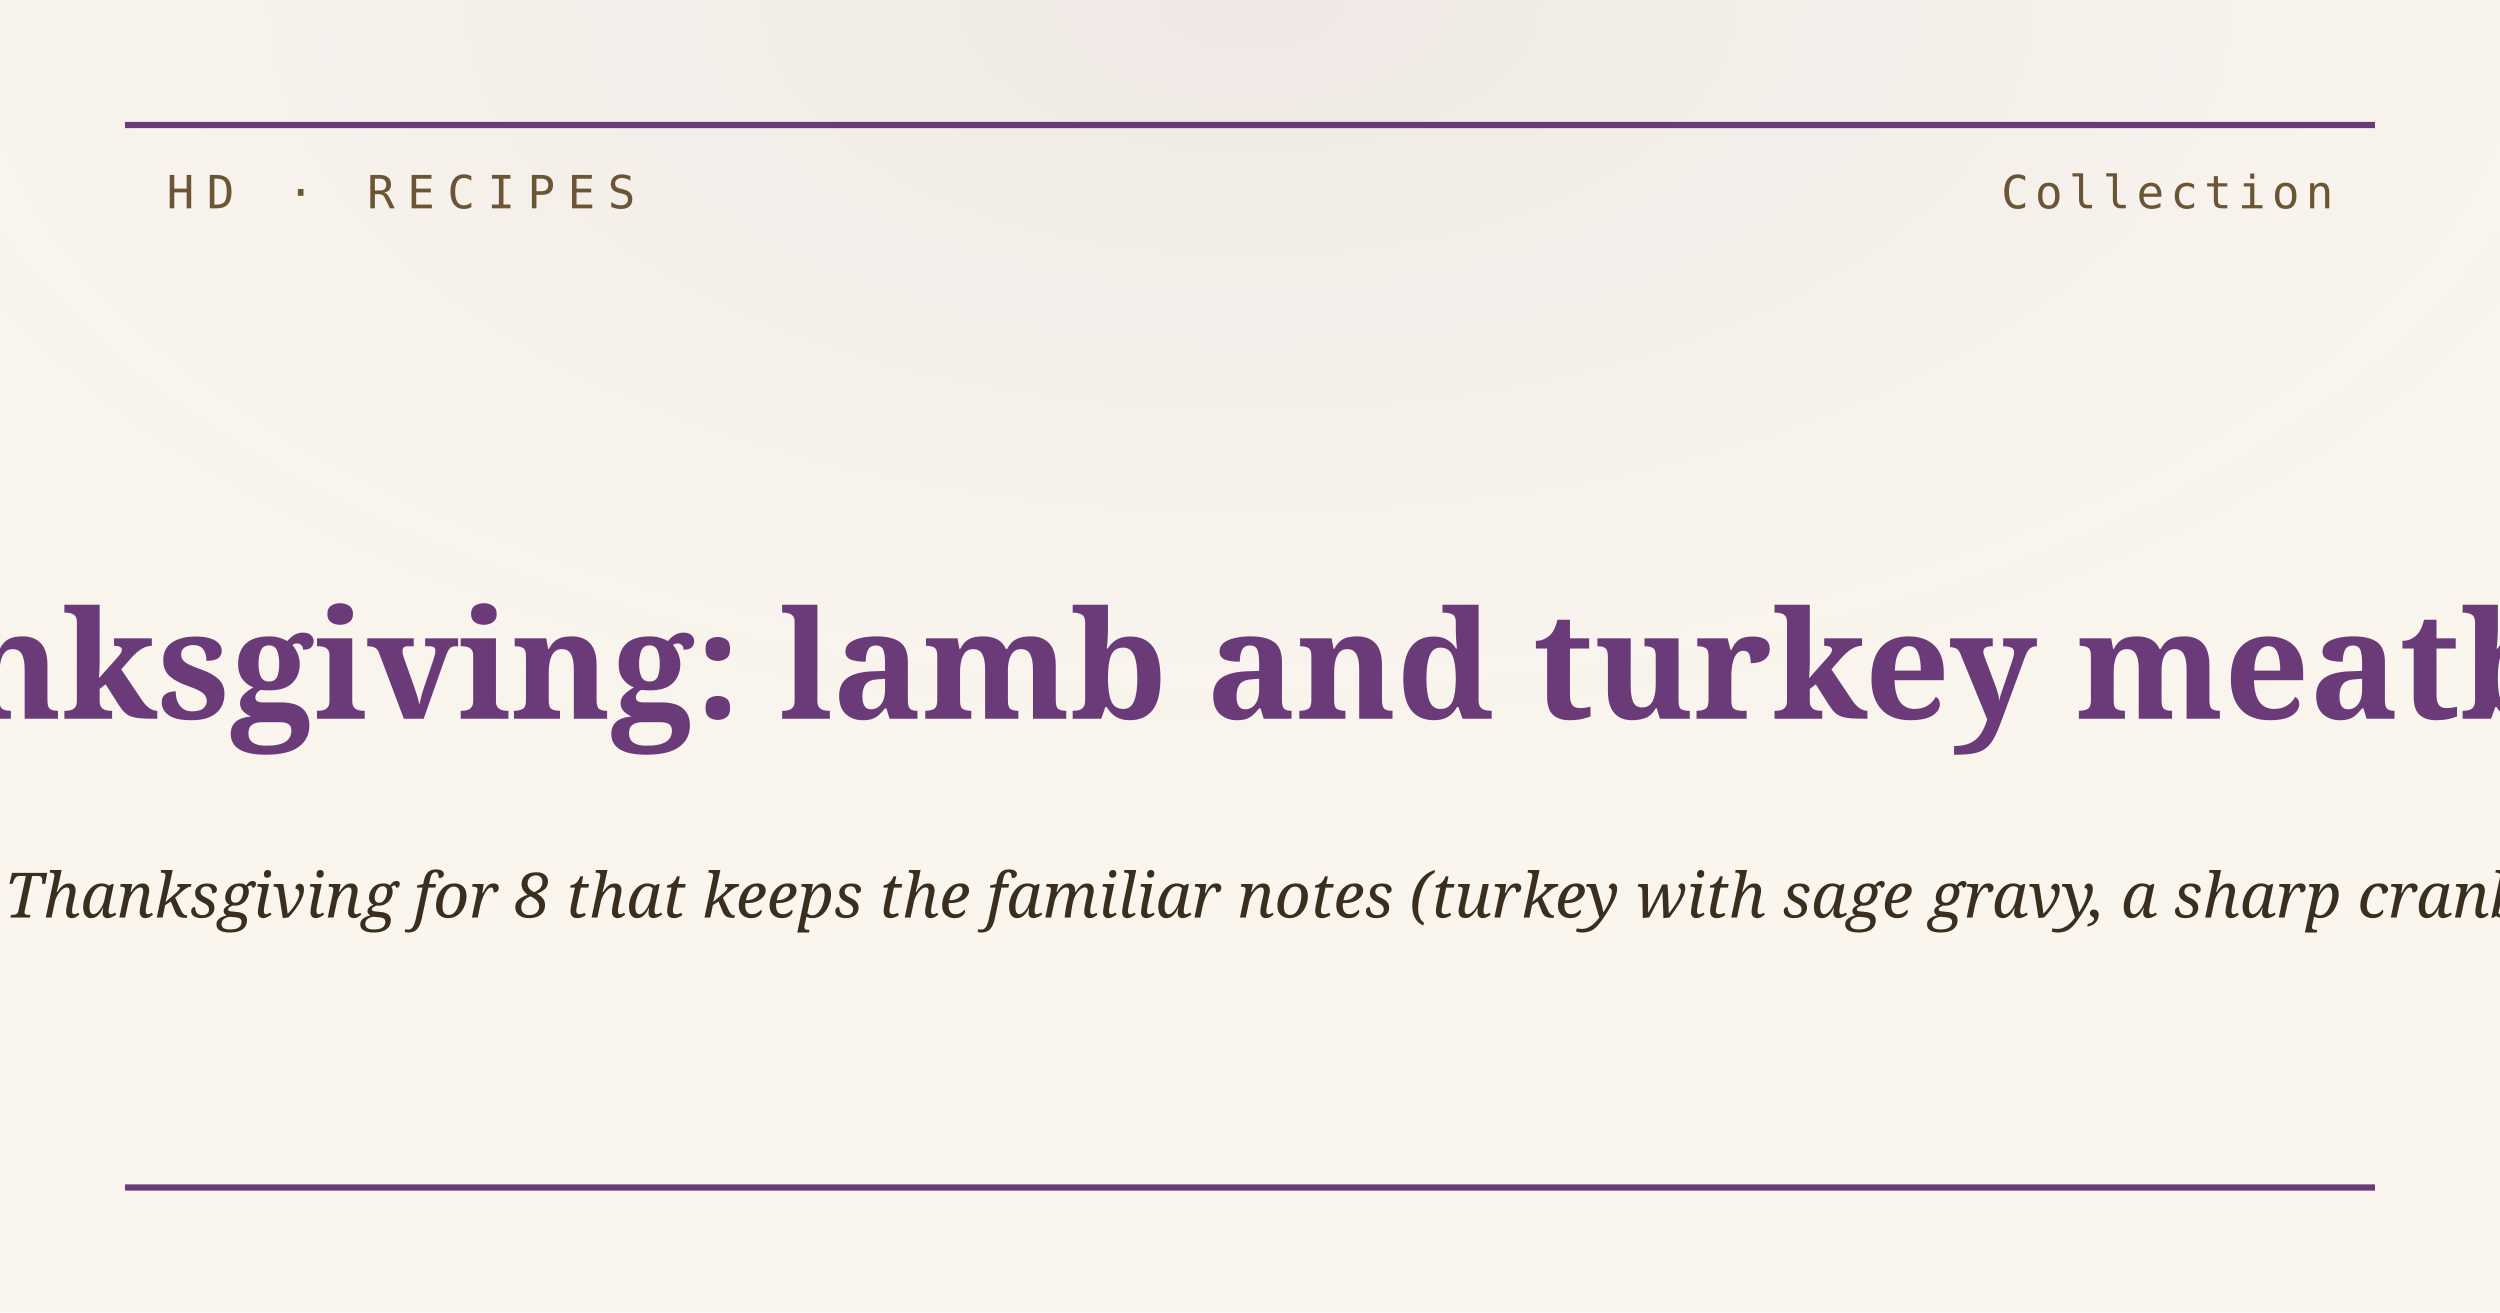
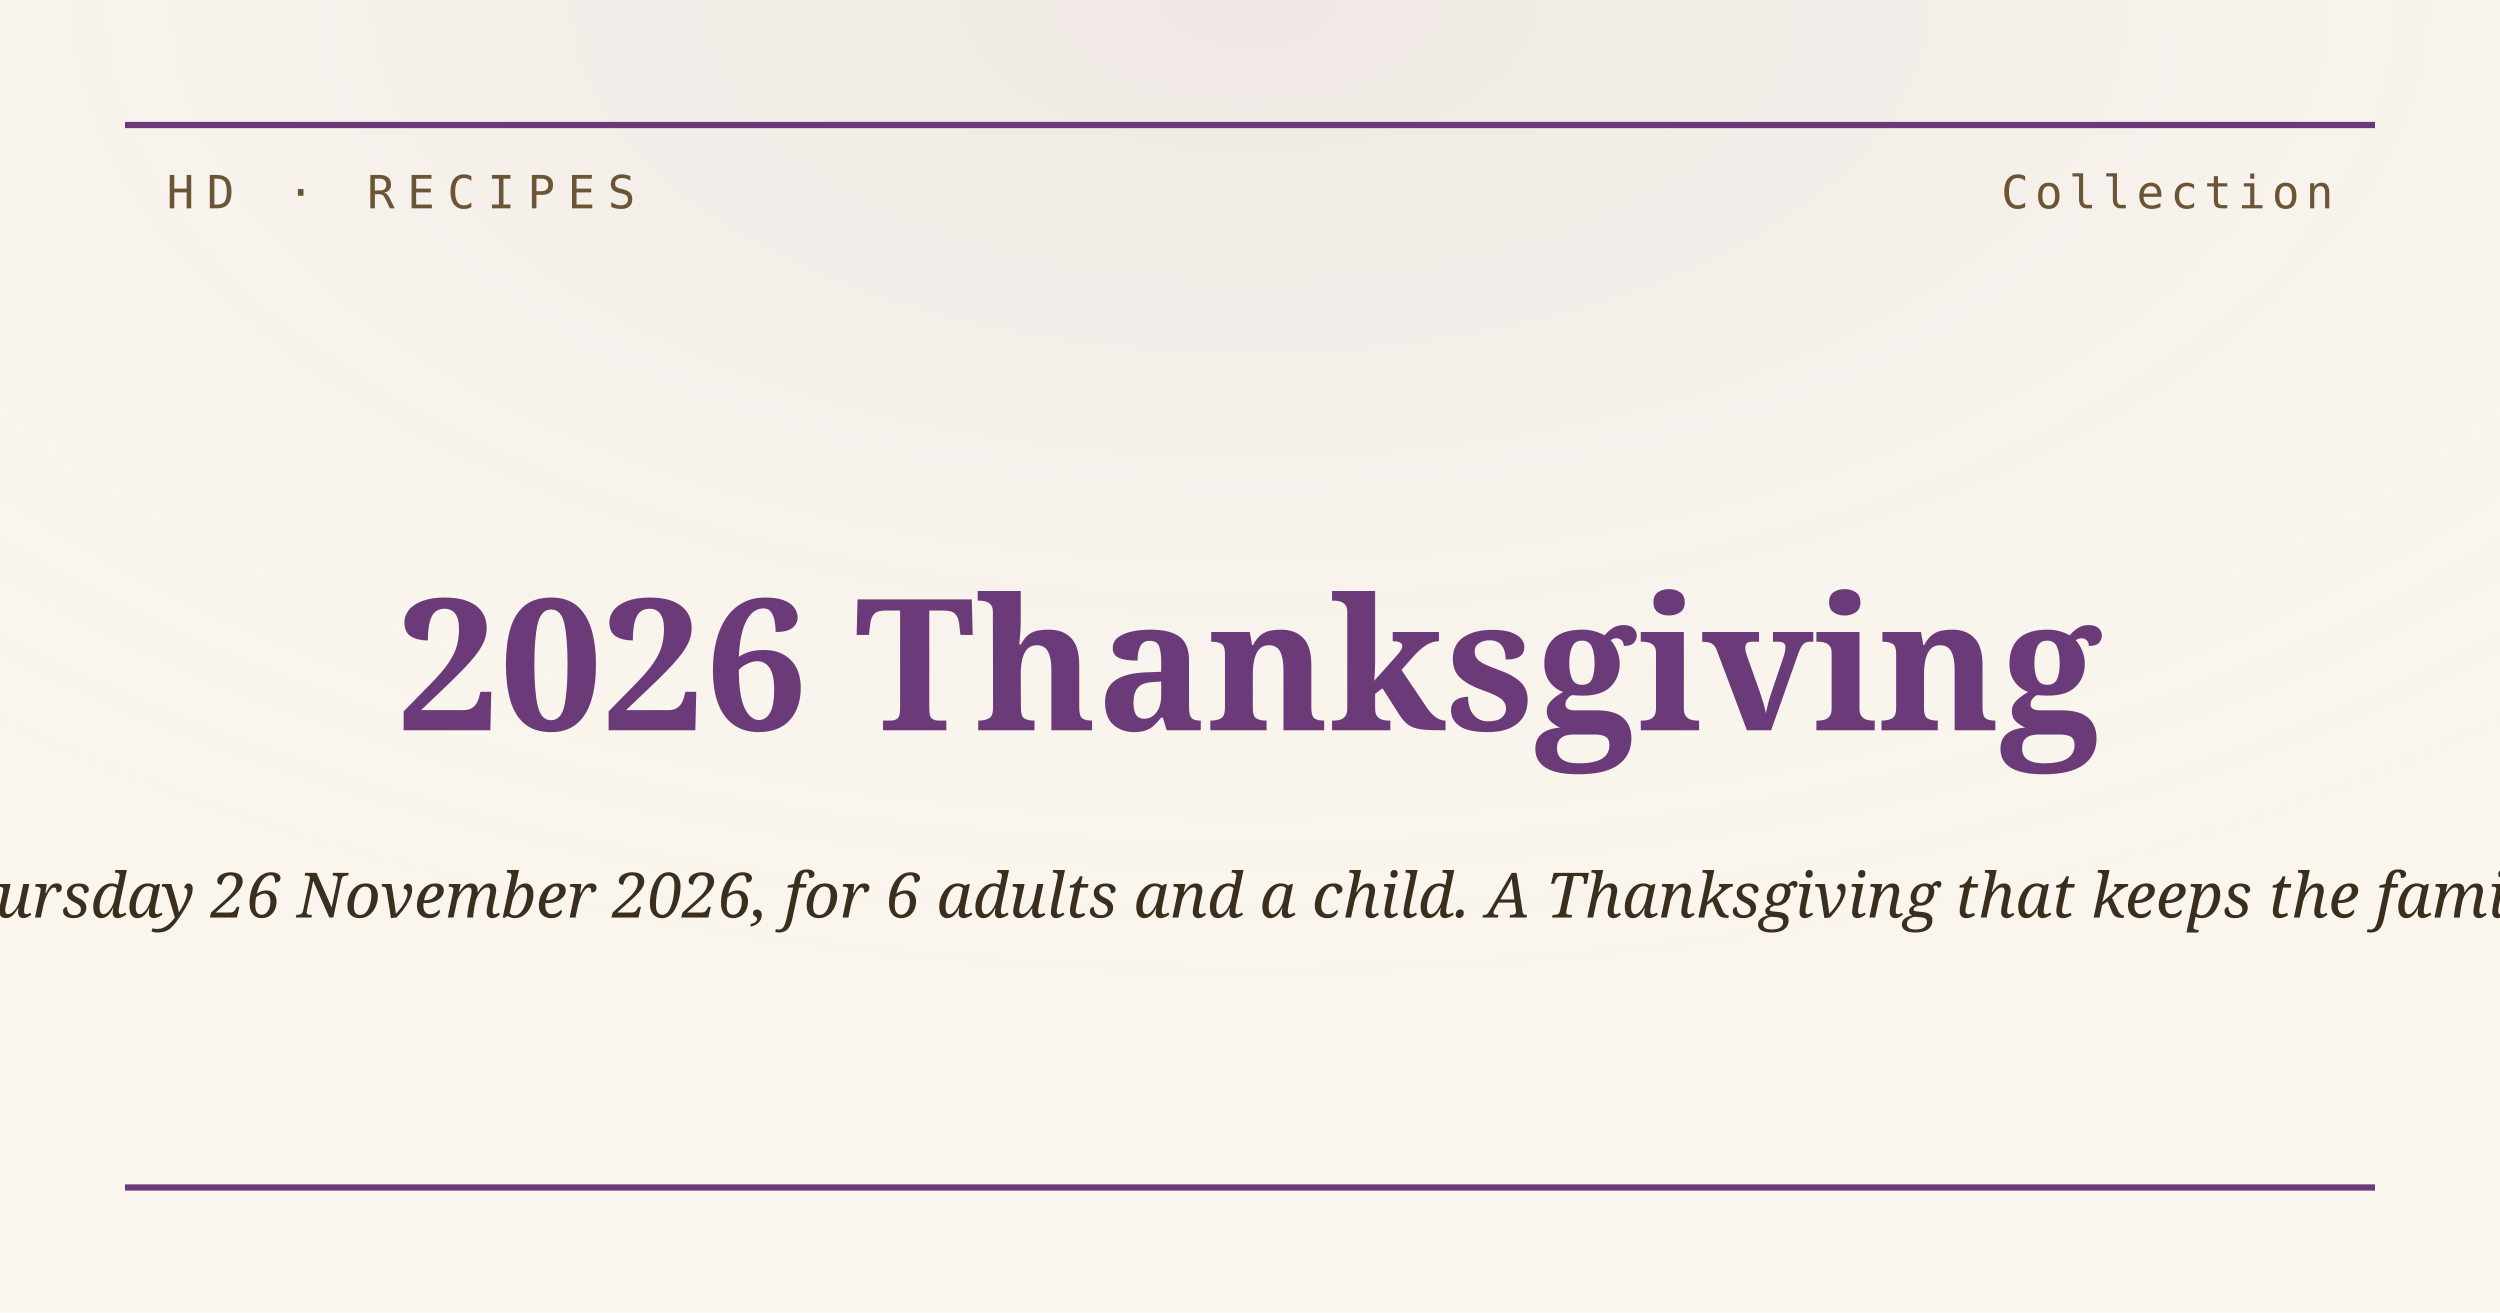
<svg xmlns="http://www.w3.org/2000/svg" viewBox="0 0 1200 630" width="1200" height="630">
  <defs>
    <radialGradient id="vignette" cx="50%" cy="0%" r="80%">
      <stop offset="0%" stop-color="#6b3a78" stop-opacity="0.08" />
      <stop offset="100%" stop-color="#faf6ee" stop-opacity="0" />
    </radialGradient>
  </defs>
  <rect width="1200" height="630" fill="#faf6ee" />
  <rect width="1200" height="630" fill="url(#vignette)" />
  <line x1="60" y1="60" x2="1140" y2="60" stroke="#6b3a78" stroke-width="3" />
  <line x1="60" y1="570" x2="1140" y2="570" stroke="#6b3a78" stroke-width="3" />
  <text x="80" y="100" font-family="Inconsolata, monospace" font-size="22" letter-spacing="6" fill="#6b5535">HD · RECIPES</text>
  <text x="1120" y="100" font-family="Inconsolata, monospace" font-size="22" letter-spacing="3" fill="#6b5535" text-anchor="end">Collection</text>
-   <text x="600" y="320" font-family="EB Garamond, Georgia, serif" font-weight="700" font-size="72" fill="#6b3a78" text-anchor="middle" dominant-baseline="middle">Thanksgiving: lamb and turkey meatballs</text>
-   <text x="600" y="430" font-family="EB Garamond, Georgia, serif" font-style="italic" font-size="30" fill="#3a2e1e" text-anchor="middle" dominant-baseline="middle">A Thanksgiving for 8 that keeps the familiar notes (turkey with sage gravy, a sharp cranbe</text>
+   <text x="600" y="320" font-family="EB Garamond, Georgia, serif" font-weight="700" font-size="88" fill="#6b3a78" text-anchor="middle" dominant-baseline="middle">2026 Thanksgiving</text>
+   <text x="600" y="430" font-family="EB Garamond, Georgia, serif" font-style="italic" font-size="30" fill="#3a2e1e" text-anchor="middle" dominant-baseline="middle">Thursday 26 November 2026, for 6 adults and a child. A Thanksgiving that keeps the familia</text>
</svg>
